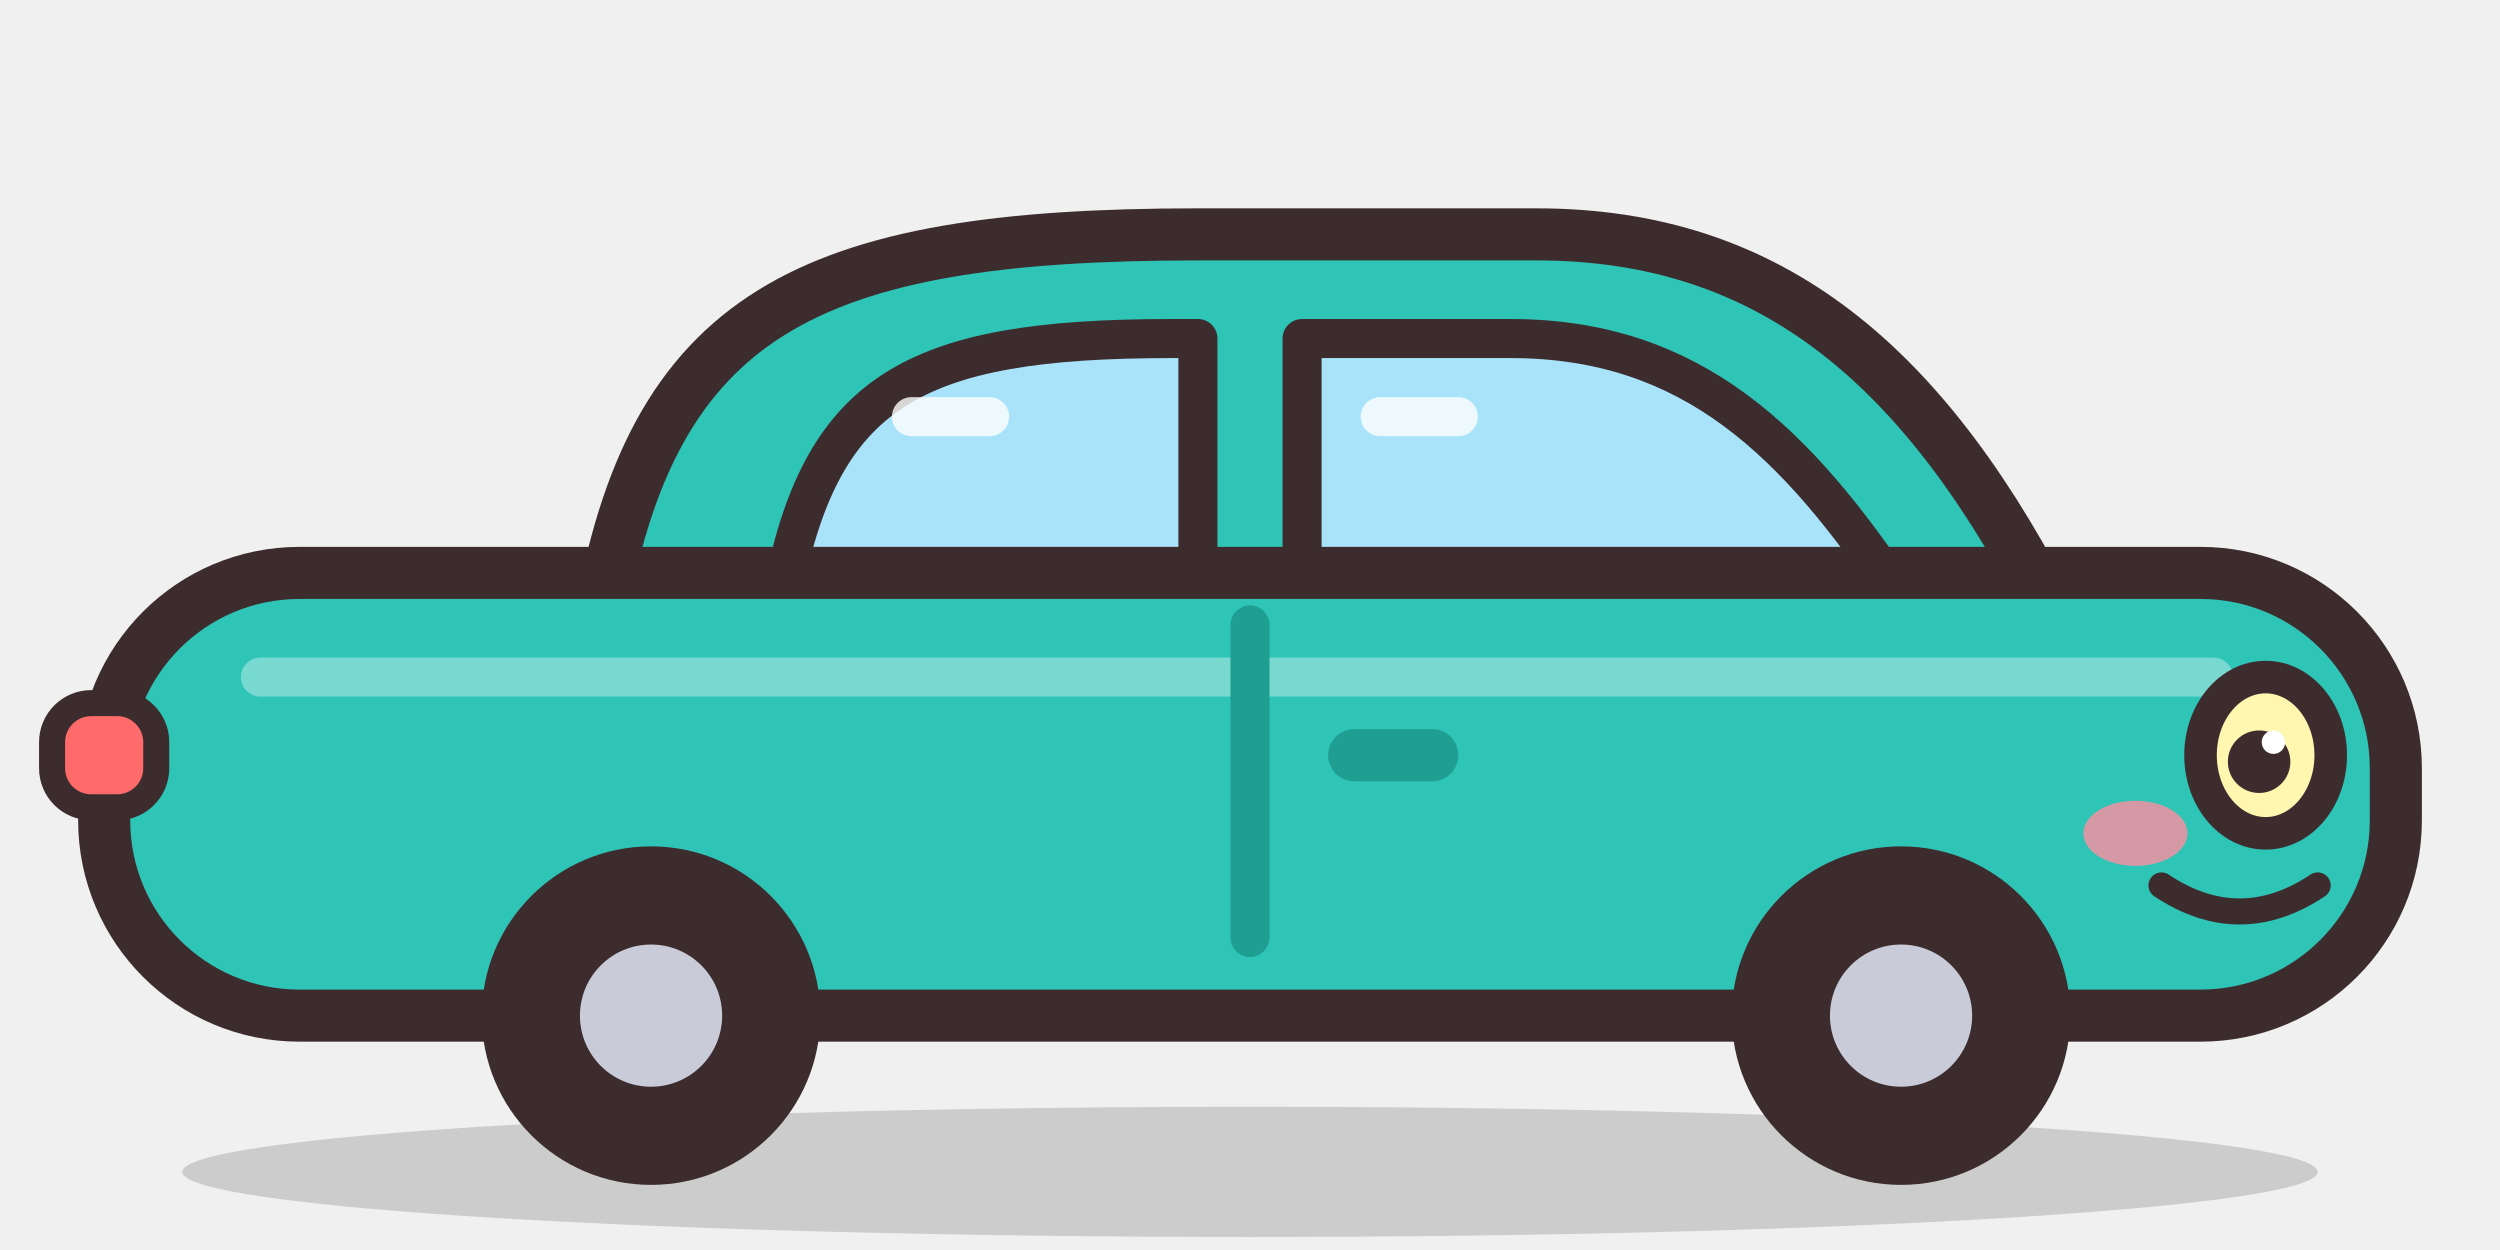
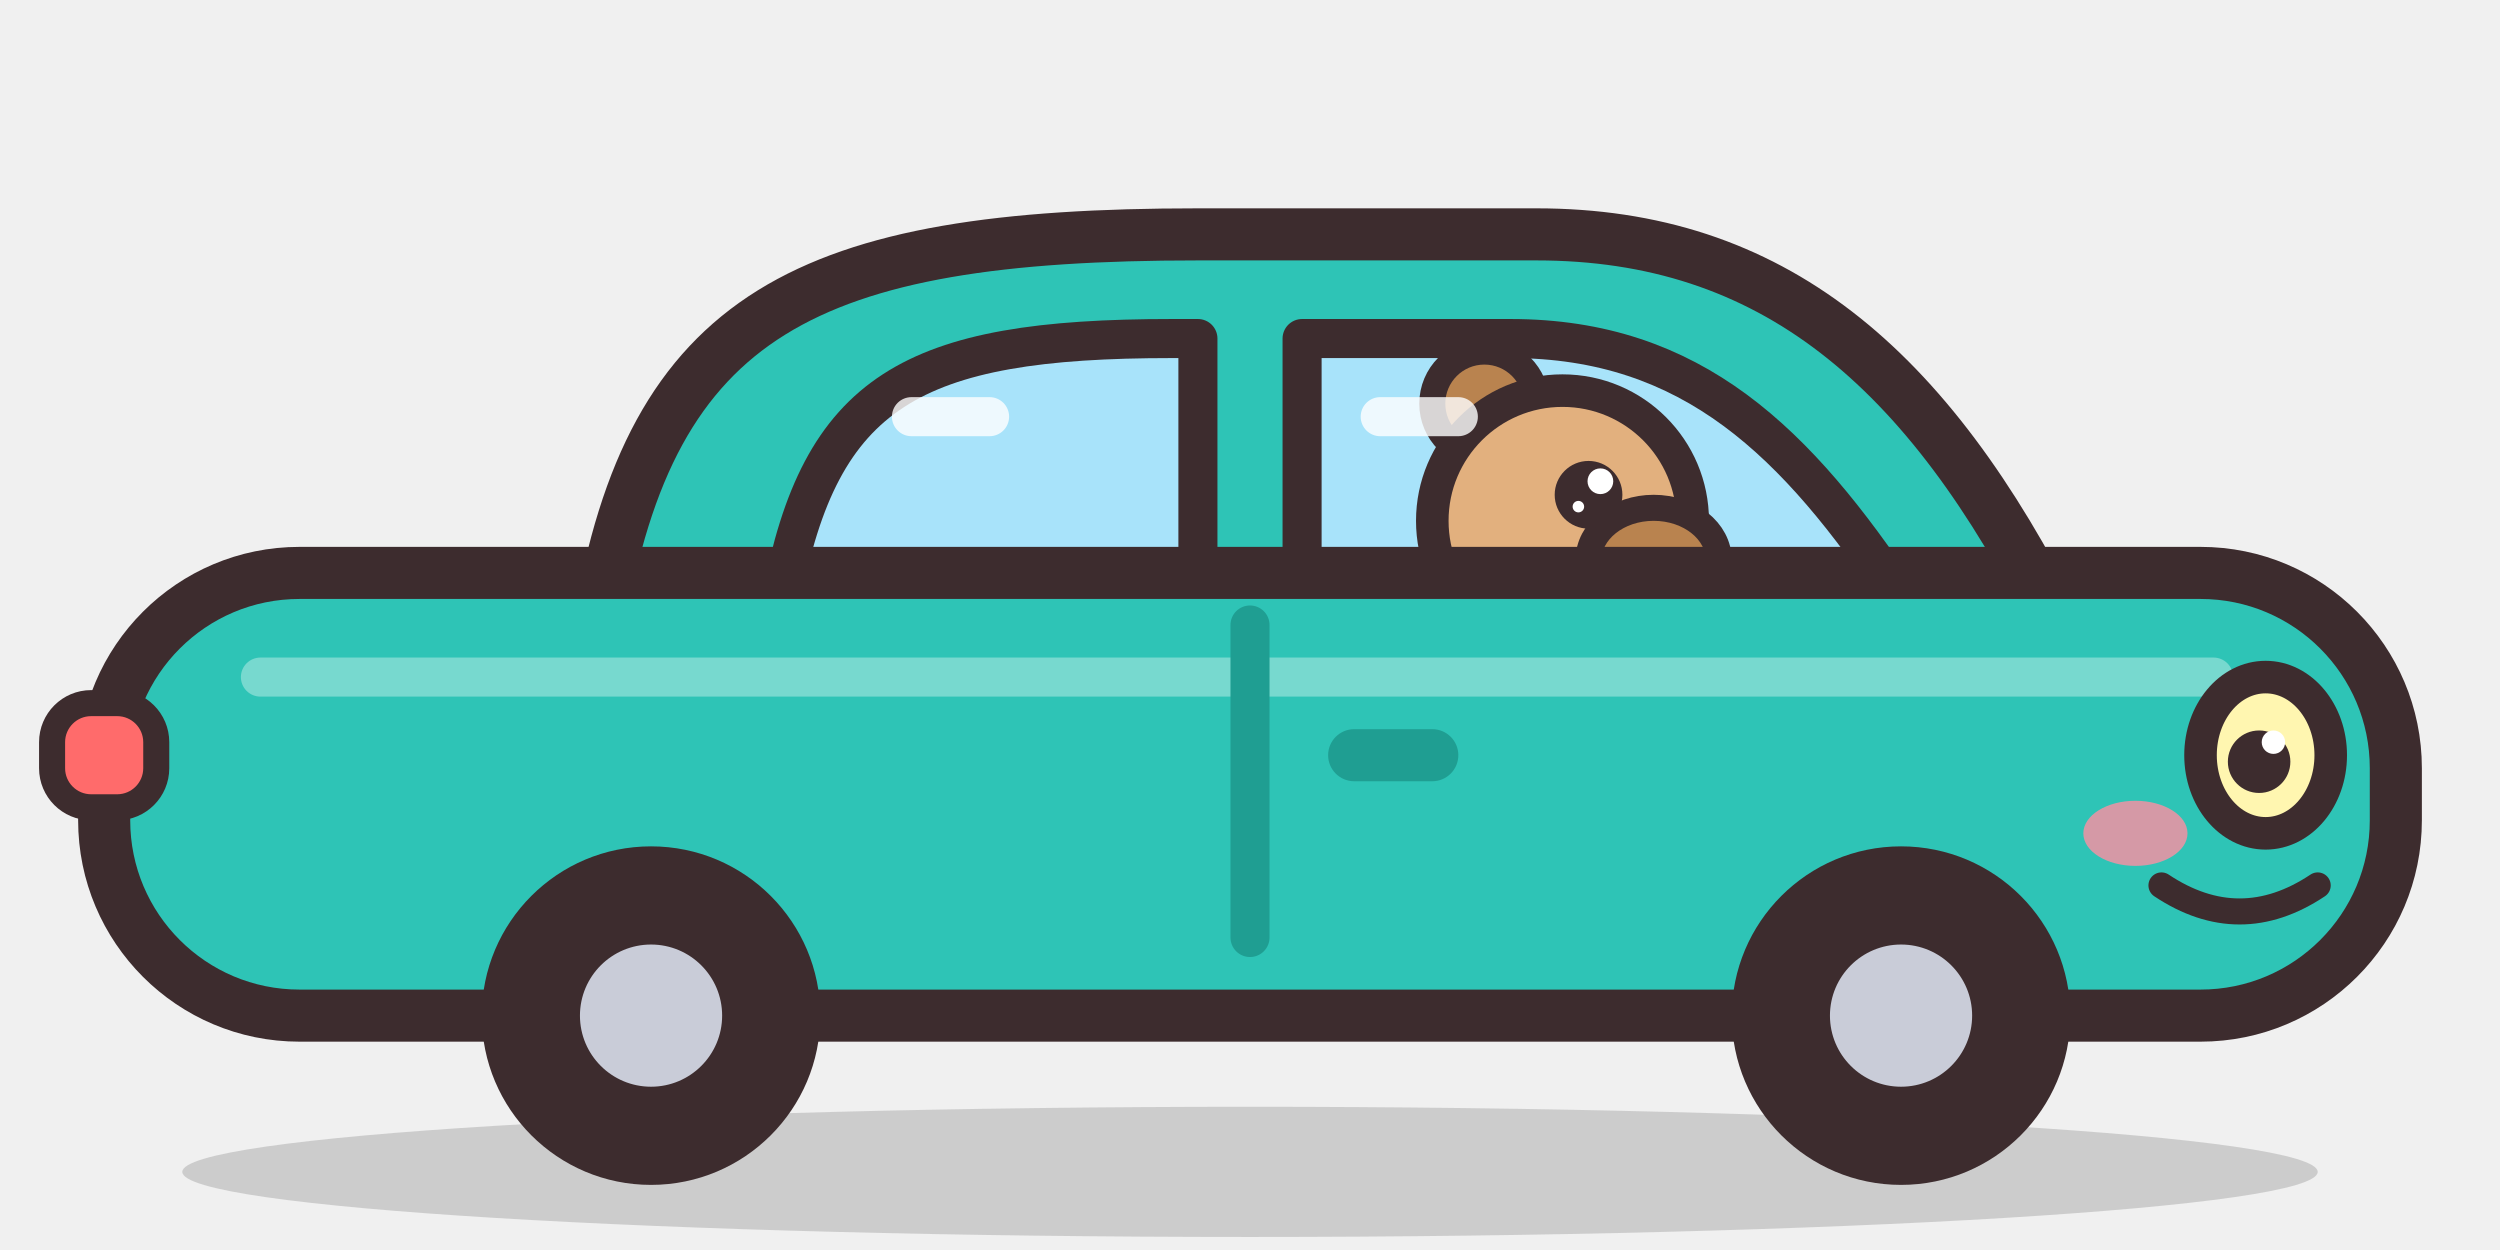
<svg xmlns="http://www.w3.org/2000/svg" width="192" height="96" viewBox="0 0 192 96">
  <g stroke-linejoin="round" stroke-linecap="round">
    <ellipse cx="96" cy="90" rx="82" ry="5" fill="#000" opacity="0.15" />
    <path d="M46 48 C50 24 62 18 92 18 L118 18 C136 18 148 28 158 48 Z" fill="#2EC4B6" stroke="#3D2C2E" stroke-width="4" />
    <path d="M60 46 C63 30 70 26 90 26 L92 26 L92 46 Z" fill="#A8E3FA" stroke="#3D2C2E" stroke-width="3" />
    <path d="M100 26 L116 26 C130 26 138 34 146 46 L100 46 Z" fill="#A8E3FA" stroke="#3D2C2E" stroke-width="3" />
+     <circle cx="114" cy="31" r="4" fill="#B9834F" stroke="#3D2C2E" stroke-width="2" />
+     <circle cx="120" cy="40" r="10" fill="#E2B07E" stroke="#3D2C2E" stroke-width="2.5" />
+     <ellipse cx="127" cy="43" rx="5" ry="4" fill="#B9834F" stroke="#3D2C2E" stroke-width="2" />
+     <circle cx="122" cy="38" r="2.6" fill="#3D2C2E" />
+     <circle cx="122.91" cy="36.96" r="0.988" fill="#FFFFFF" />
+     <circle cx="121.22" cy="38.91" r="0.442" fill="#FFFFFF" />
    <path d="M70 32 L76 32 M106 32 L112 32" stroke="#FFFFFF" stroke-width="3" opacity="0.8" />
    <rect x="8" y="44" width="176" height="34" rx="15" fill="#2EC4B6" stroke="#3D2C2E" stroke-width="4" />
    <path d="M20 52 L170 52" stroke="#FFFFFF" stroke-width="3" opacity="0.35" />
    <path d="M96 48 L96 72" stroke="#1F9E92" stroke-width="3" />
    <rect x="102" y="56" width="10" height="4" rx="2" fill="#1F9E92" />
    <circle cx="50" cy="78" r="13" fill="#3D2C2E" />
    <circle cx="50" cy="78" r="5.46" fill="#C9CCD8" />
    <circle cx="146" cy="78" r="13" fill="#3D2C2E" />
    <circle cx="146" cy="78" r="5.46" fill="#C9CCD8" />
    <ellipse cx="174" cy="58" rx="5" ry="6" fill="#FFF6B0" stroke="#3D2C2E" stroke-width="2.5" />
    <circle cx="173.5" cy="58.5" r="2.4" fill="#3D2C2E" />
    <circle cx="174.6" cy="57" r="0.9" fill="#FFFFFF" />
    <path d="M166 68 Q172 72 178 68" stroke="#3D2C2E" stroke-width="2" fill="none" />
    <ellipse cx="164" cy="64" rx="4" ry="2.5" fill="#FF8FA3" opacity="0.8" />
    <rect x="4" y="54" width="8" height="8" rx="3" fill="#FF6B6B" stroke="#3D2C2E" stroke-width="2" />
  </g>
</svg>
